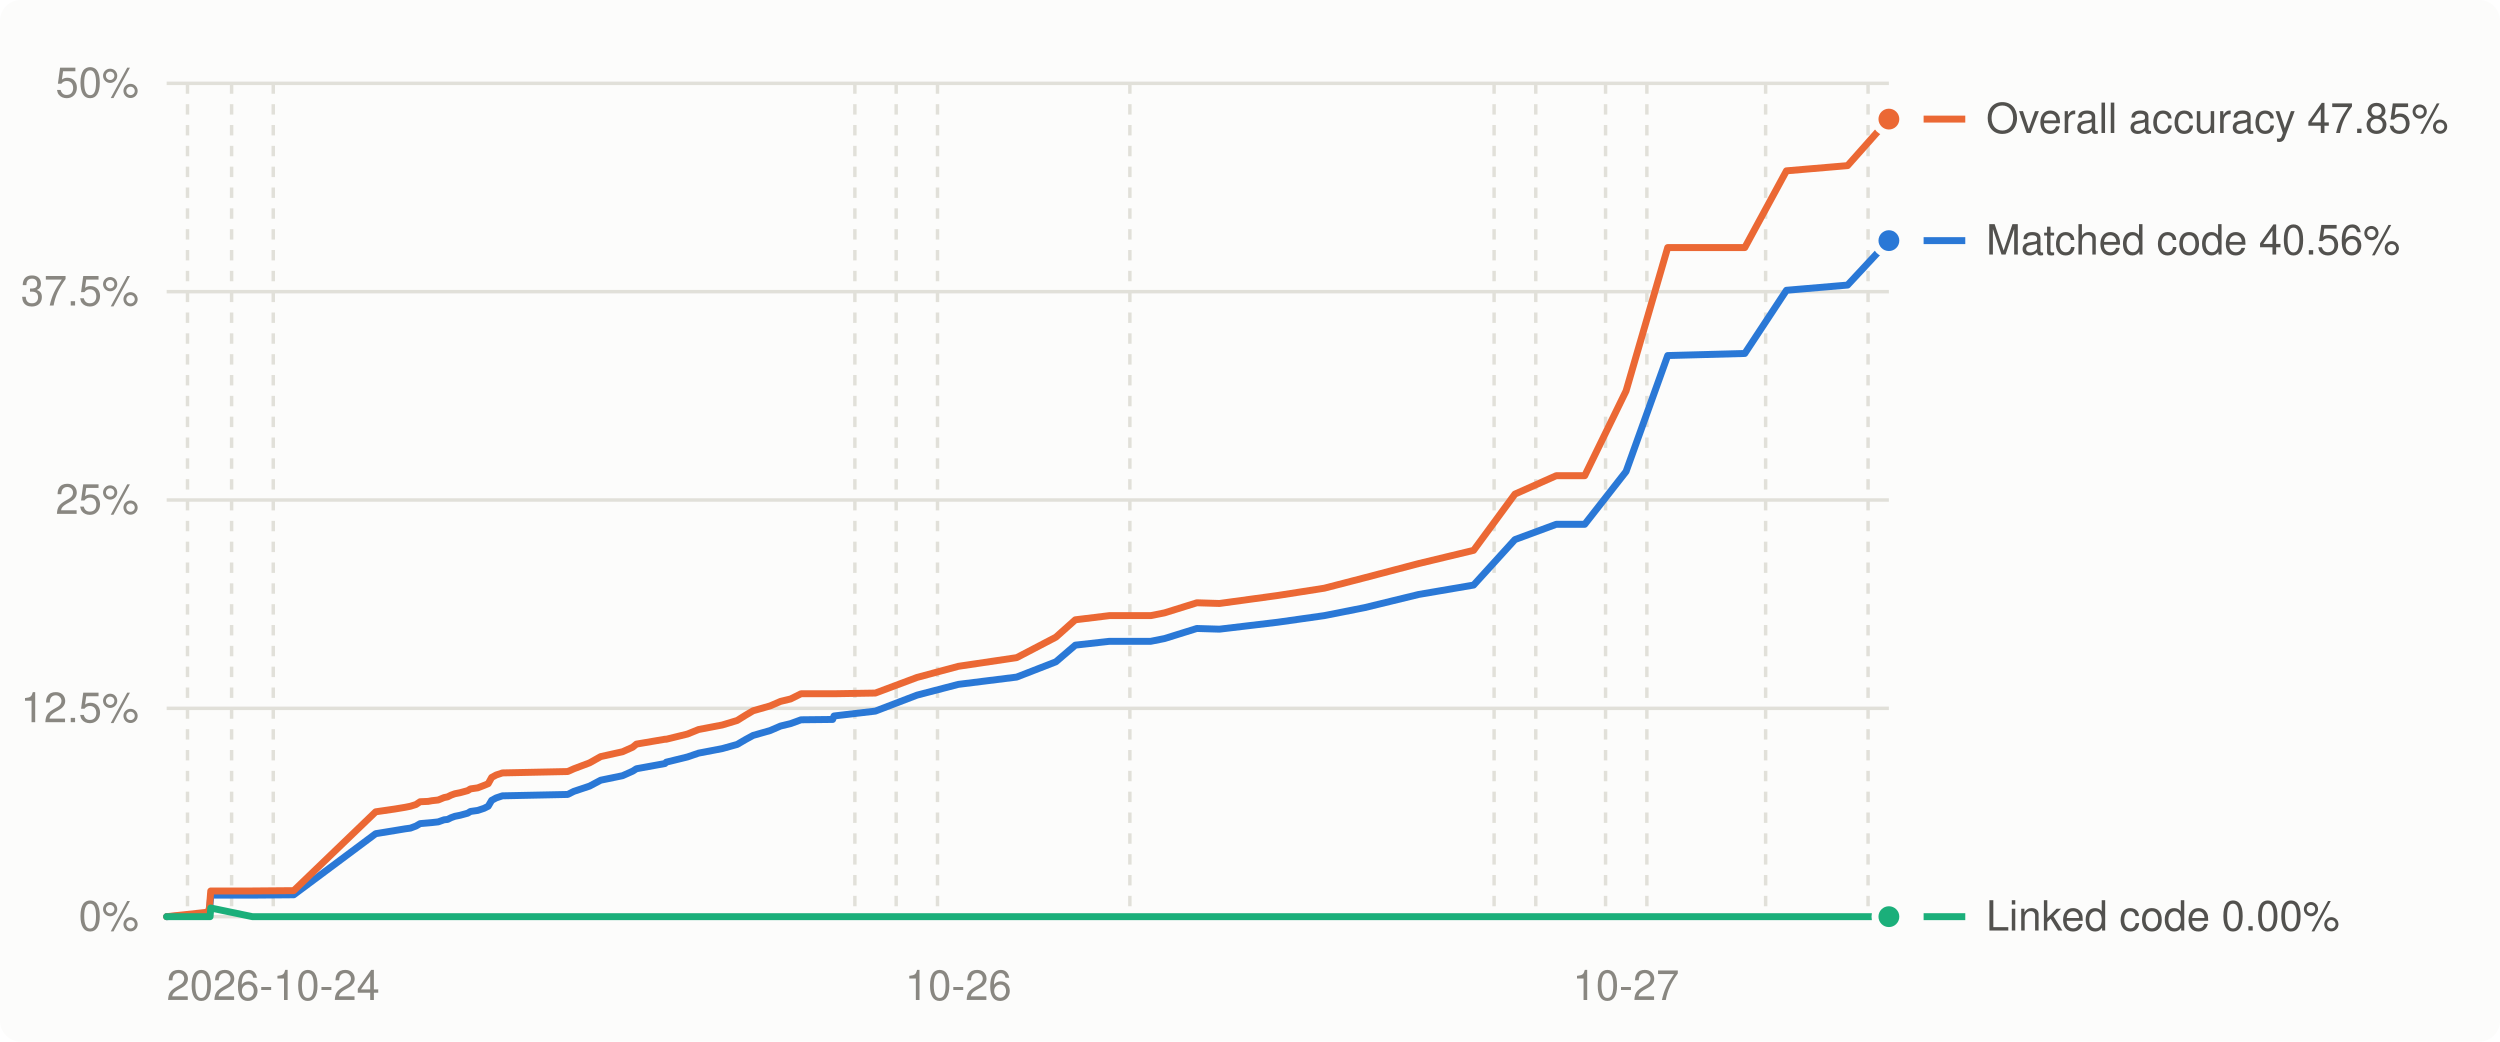
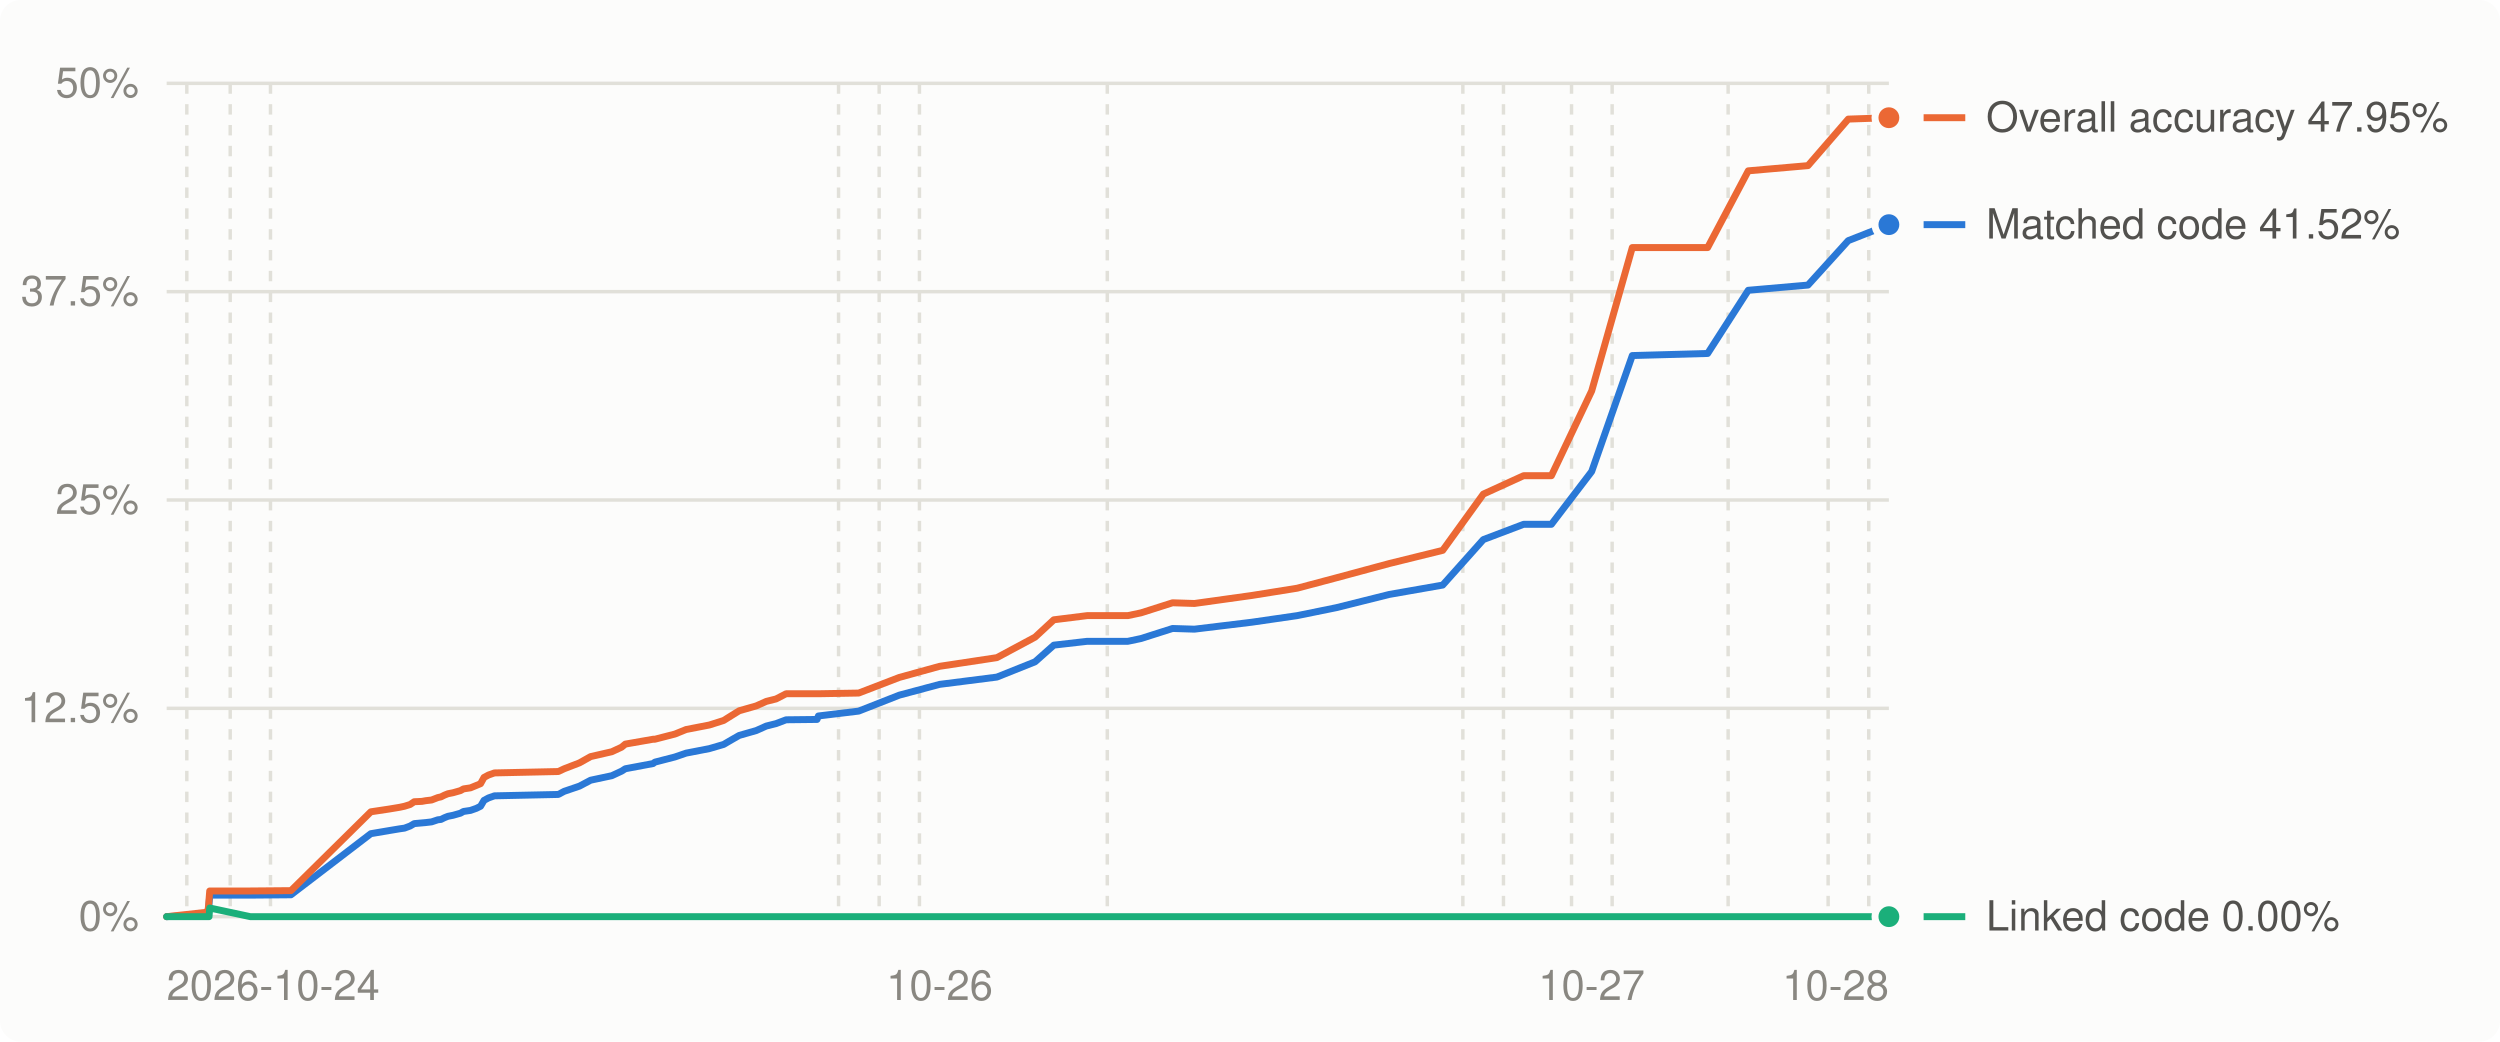
<svg xmlns="http://www.w3.org/2000/svg" viewBox="0 0 720 300" width="720" height="300" role="img" aria-label="Decompilation progress over time (USA)">
  <style>
.bg{fill:#fcfcfb}.grid{stroke:#e1e0d9}.muted{fill:#898781}.lbl{fill:#52514e}.ln0{stroke:#2a78d6}.dot0{fill:#2a78d6;stroke:#fcfcfb}.ln1{stroke:#eb6834}.dot1{fill:#eb6834;stroke:#fcfcfb}.ln2{stroke:#1baf7a}.dot2{fill:#1baf7a;stroke:#fcfcfb}
@media (prefers-color-scheme: dark){.bg{fill:#1a1a19}.grid{stroke:#2c2c2a}.muted{fill:#898781}.lbl{fill:#c3c2b7}.ln0{stroke:#3987e5}.dot0{fill:#3987e5;stroke:#1a1a19}.ln1{stroke:#d95926}.dot1{fill:#d95926;stroke:#1a1a19}.ln2{stroke:#199e70}.dot2{fill:#199e70;stroke:#1a1a19}}
text{font:12px -apple-system,BlinkMacSystemFont,'Segoe UI',Helvetica,Arial,sans-serif}
</style>
  <rect class="bg" width="720" height="300" rx="6" />
  <line x1="48" x2="544" y1="264.0" y2="264.0" class="grid" stroke-width="1" />
  <text x="40" y="268.0" class="muted" text-anchor="end">0%</text>
  <line x1="48" x2="544" y1="204.0" y2="204.0" class="grid" stroke-width="1" />
  <text x="40" y="208.0" class="muted" text-anchor="end">12.5%</text>
  <line x1="48" x2="544" y1="144.0" y2="144.0" class="grid" stroke-width="1" />
  <text x="40" y="148.0" class="muted" text-anchor="end">25%</text>
  <line x1="48" x2="544" y1="84.0" y2="84.0" class="grid" stroke-width="1" />
  <text x="40" y="88.0" class="muted" text-anchor="end">37.5%</text>
  <line x1="48" x2="544" y1="24.0" y2="24.0" class="grid" stroke-width="1" />
  <text x="40" y="28.0" class="muted" text-anchor="end">50%</text>
-   <line x1="54.0" x2="54.0" y1="24" y2="264" class="grid" stroke-width="1" stroke-dasharray="3 3" />
-   <line x1="66.7" x2="66.7" y1="24" y2="264" class="grid" stroke-width="1" stroke-dasharray="3 3" />
-   <line x1="78.7" x2="78.7" y1="24" y2="264" class="grid" stroke-width="1" stroke-dasharray="3 3" />
-   <line x1="246.2" x2="246.2" y1="24" y2="264" class="grid" stroke-width="1" stroke-dasharray="3 3" />
-   <line x1="258.1" x2="258.1" y1="24" y2="264" class="grid" stroke-width="1" stroke-dasharray="3 3" />
-   <line x1="270.0" x2="270.0" y1="24" y2="264" class="grid" stroke-width="1" stroke-dasharray="3 3" />
-   <line x1="325.4" x2="325.4" y1="24" y2="264" class="grid" stroke-width="1" stroke-dasharray="3 3" />
-   <line x1="430.3" x2="430.3" y1="24" y2="264" class="grid" stroke-width="1" stroke-dasharray="3 3" />
-   <line x1="442.3" x2="442.3" y1="24" y2="264" class="grid" stroke-width="1" stroke-dasharray="3 3" />
-   <line x1="462.4" x2="462.4" y1="24" y2="264" class="grid" stroke-width="1" stroke-dasharray="3 3" />
-   <line x1="474.3" x2="474.3" y1="24" y2="264" class="grid" stroke-width="1" stroke-dasharray="3 3" />
-   <line x1="508.5" x2="508.5" y1="24" y2="264" class="grid" stroke-width="1" stroke-dasharray="3 3" />
-   <line x1="538.0" x2="538.0" y1="24" y2="264" class="grid" stroke-width="1" stroke-dasharray="3 3" />
+   <line x1="53.8" x2="53.8" y1="24" y2="264" class="grid" stroke-width="1" stroke-dasharray="3 3" />
+   <line x1="66.3" x2="66.3" y1="24" y2="264" class="grid" stroke-width="1" stroke-dasharray="3 3" />
+   <line x1="77.9" x2="77.9" y1="24" y2="264" class="grid" stroke-width="1" stroke-dasharray="3 3" />
+   <line x1="241.5" x2="241.5" y1="24" y2="264" class="grid" stroke-width="1" stroke-dasharray="3 3" />
+   <line x1="253.2" x2="253.2" y1="24" y2="264" class="grid" stroke-width="1" stroke-dasharray="3 3" />
+   <line x1="264.8" x2="264.8" y1="24" y2="264" class="grid" stroke-width="1" stroke-dasharray="3 3" />
+   <line x1="318.9" x2="318.9" y1="24" y2="264" class="grid" stroke-width="1" stroke-dasharray="3 3" />
+   <line x1="421.3" x2="421.3" y1="24" y2="264" class="grid" stroke-width="1" stroke-dasharray="3 3" />
+   <line x1="433.0" x2="433.0" y1="24" y2="264" class="grid" stroke-width="1" stroke-dasharray="3 3" />
+   <line x1="452.6" x2="452.6" y1="24" y2="264" class="grid" stroke-width="1" stroke-dasharray="3 3" />
+   <line x1="464.3" x2="464.3" y1="24" y2="264" class="grid" stroke-width="1" stroke-dasharray="3 3" />
+   <line x1="497.7" x2="497.7" y1="24" y2="264" class="grid" stroke-width="1" stroke-dasharray="3 3" />
+   <line x1="526.5" x2="526.5" y1="24" y2="264" class="grid" stroke-width="1" stroke-dasharray="3 3" />
+   <line x1="538.2" x2="538.2" y1="24" y2="264" class="grid" stroke-width="1" stroke-dasharray="3 3" />
  <text class="muted" x="48.0" y="288" text-anchor="start">2026-10-24</text>
-   <text class="muted" x="276.0" y="288" text-anchor="middle">10-26</text>
-   <text class="muted" x="468.3" y="288" text-anchor="middle">10-27</text>
-   <polyline points="48.0,264.0 59.9,263.3 60.3,262.2 60.4,261.5 60.5,260.3 60.6,259.1 60.7,257.8 72.7,257.8 84.6,257.7 108.2,240.1 113.7,239.2 116.7,238.7 118.2,238.5 119.8,237.9 121.0,237.2 123.3,237.0 124.4,236.9 126.2,236.7 127.9,236.1 128.9,236.0 129.9,235.5 131.0,235.1 132.5,234.8 134.7,234.2 135.5,233.7 137.6,233.4 139.4,232.8 140.6,232.2 141.6,230.5 142.9,229.8 144.7,229.2 163.5,228.8 165.3,227.9 169.8,226.4 173.0,224.7 179.3,223.4 182.2,222.1 183.3,221.4 191.5,219.9 191.9,219.5 198.0,218.0 201.2,216.9 208.0,215.6 212.3,214.4 214.7,213.0 216.9,211.8 221.8,210.4 224.8,209.1 227.7,208.4 230.7,207.3 239.8,207.2 240.2,206.2 252.1,204.8 264.1,200.2 276.0,197.1 292.8,195.0 304.1,190.6 309.7,185.8 319.5,184.7 331.4,184.7 335.4,183.9 344.7,181.0 351.2,181.2 368.0,179.2 381.4,177.3 393.0,175.0 408.6,171.2 424.4,168.5 436.3,155.4 448.2,151.0 456.4,151.0 468.3,135.8 480.3,102.4 502.5,101.8 514.5,83.6 532.1,82.1 544.0,69.3" fill="none" class="ln0" stroke-width="2" stroke-linejoin="round" stroke-linecap="round" />
-   <polyline points="48.0,264.0 59.9,262.7 60.3,261.5 60.4,260.4 60.5,259.1 60.6,257.8 60.7,256.6 72.7,256.6 84.6,256.5 108.2,233.8 113.7,233.0 116.7,232.5 118.2,232.2 119.8,231.7 121.0,230.9 123.3,230.8 124.4,230.6 126.2,230.4 127.9,229.7 128.9,229.5 129.9,229.0 131.0,228.6 132.5,228.3 134.7,227.7 135.5,227.2 137.6,226.9 139.4,226.2 140.6,225.7 141.6,223.9 142.9,223.2 144.7,222.6 163.5,222.2 165.3,221.4 169.8,219.7 173.0,217.9 179.3,216.5 182.2,215.2 183.3,214.3 191.5,212.9 191.9,212.9 198.0,211.4 201.2,210.1 208.0,208.8 212.3,207.5 214.7,206.0 216.9,204.7 221.8,203.3 224.8,202.0 227.7,201.3 230.7,199.8 239.8,199.8 240.2,199.8 252.1,199.6 264.1,195.1 276.0,191.9 292.8,189.4 304.1,183.5 309.7,178.5 319.5,177.3 331.4,177.3 335.4,176.5 344.7,173.6 351.2,173.8 368.0,171.5 381.4,169.4 393.0,166.4 408.6,162.3 424.4,158.5 436.3,142.3 448.2,137.0 456.4,137.0 468.3,112.6 480.3,71.3 502.5,71.3 514.5,49.2 532.1,47.7 544.0,34.3" fill="none" class="ln1" stroke-width="2" stroke-linejoin="round" stroke-linecap="round" />
-   <polyline points="48.0,264.0 59.9,264.0 60.3,264.0 60.4,264.0 60.5,264.0 60.6,262.7 60.7,261.5 72.7,264.0 84.6,264.0 108.2,264.0 113.7,264.0 116.7,264.0 118.2,264.0 119.8,264.0 121.0,264.0 123.3,264.0 124.4,264.0 126.2,264.0 127.9,264.0 128.9,264.0 129.9,264.0 131.0,264.0 132.5,264.0 134.7,264.0 135.5,264.0 137.6,264.0 139.4,264.0 140.6,264.0 141.6,264.0 142.9,264.0 144.7,264.0 163.5,264.0 165.3,264.0 169.8,264.0 173.0,264.0 179.3,264.0 182.2,264.0 183.3,264.0 191.5,264.0 191.9,264.0 198.0,264.0 201.2,264.0 208.0,264.0 212.3,264.0 214.7,264.0 216.9,264.0 221.8,264.0 224.8,264.0 227.7,264.0 230.7,264.0 239.8,264.0 240.2,264.0 252.1,264.0 264.1,264.0 276.0,264.0 292.8,264.0 304.1,264.0 309.7,264.0 319.5,264.0 331.4,264.0 335.4,264.0 344.7,264.0 351.2,264.0 368.0,264.0 381.4,264.0 393.0,264.0 408.6,264.0 424.4,264.0 436.3,264.0 448.2,264.0 456.4,264.0 468.3,264.0 480.3,264.0 502.5,264.0 514.5,264.0 532.1,264.0 544.0,264.0" fill="none" class="ln2" stroke-width="2" stroke-linejoin="round" stroke-linecap="round" />
-   <circle cx="544.0" cy="69.3" r="4" class="dot0" stroke-width="2" />
-   <circle cx="544.0" cy="34.3" r="4" class="dot1" stroke-width="2" />
+   <text class="muted" x="270.6" y="288" text-anchor="middle">10-26</text>
+   <text class="muted" x="458.4" y="288" text-anchor="middle">10-27</text>
+   <text class="muted" x="544.0" y="288" text-anchor="end">10-28</text>
+   <polyline points="48.0,264.0 59.7,263.3 60.0,262.2 60.1,261.5 60.2,260.3 60.3,259.1 60.4,257.8 72.1,257.8 83.8,257.7 106.8,240.1 112.1,239.2 115.1,238.7 116.5,238.5 118.1,237.9 119.3,237.2 121.5,237.0 122.6,236.9 124.3,236.7 126.1,236.1 127.0,236.0 128.0,235.5 129.0,235.1 130.5,234.8 132.6,234.2 133.5,233.7 135.5,233.4 137.2,232.8 138.4,232.2 139.4,230.5 140.7,229.8 142.4,229.2 160.8,228.8 162.5,227.9 166.9,226.4 170.1,224.7 176.2,223.4 179.0,222.1 180.1,221.4 188.1,219.9 188.6,219.5 194.4,218.0 197.6,216.9 204.3,215.6 208.4,214.4 210.8,213.0 212.9,211.8 217.8,210.4 220.7,209.1 223.5,208.4 226.4,207.3 235.3,207.2 235.7,206.2 247.3,204.8 259.0,200.2 270.6,197.1 287.1,195.0 298.1,190.6 303.5,185.8 313.1,184.7 324.8,184.7 328.6,183.9 337.7,181.0 344.0,181.2 360.5,179.2 373.6,177.3 384.9,175.0 400.1,171.2 415.5,168.5 427.2,155.4 438.8,151.0 446.8,151.0 458.4,135.8 470.1,102.4 491.8,101.8 503.5,83.6 520.7,82.1 532.3,69.3 544.0,64.7" fill="none" class="ln0" stroke-width="2" stroke-linejoin="round" stroke-linecap="round" />
+   <polyline points="48.0,264.0 59.7,262.7 60.0,261.5 60.1,260.4 60.2,259.1 60.3,257.8 60.4,256.6 72.1,256.6 83.8,256.5 106.8,233.8 112.1,233.0 115.1,232.5 116.5,232.2 118.1,231.7 119.3,230.9 121.5,230.8 122.6,230.6 124.3,230.4 126.1,229.7 127.0,229.5 128.0,229.0 129.0,228.6 130.5,228.3 132.6,227.7 133.5,227.2 135.5,226.9 137.2,226.2 138.4,225.7 139.4,223.9 140.7,223.2 142.4,222.6 160.8,222.2 162.5,221.4 166.9,219.7 170.1,217.9 176.2,216.5 179.0,215.2 180.1,214.3 188.1,212.9 188.6,212.9 194.4,211.4 197.6,210.1 204.3,208.8 208.4,207.5 210.8,206.0 212.9,204.7 217.8,203.3 220.7,202.0 223.5,201.3 226.4,199.8 235.3,199.8 235.7,199.8 247.3,199.6 259.0,195.1 270.6,191.9 287.1,189.4 298.1,183.5 303.5,178.5 313.1,177.3 324.8,177.3 328.6,176.5 337.7,173.6 344.0,173.8 360.5,171.5 373.6,169.4 384.9,166.4 400.1,162.3 415.5,158.5 427.2,142.3 438.8,137.0 446.8,137.0 458.4,112.6 470.1,71.3 491.8,71.3 503.5,49.2 520.7,47.7 532.3,34.3 544.0,33.9" fill="none" class="ln1" stroke-width="2" stroke-linejoin="round" stroke-linecap="round" />
+   <polyline points="48.0,264.0 59.7,264.0 60.0,264.0 60.1,264.0 60.2,264.0 60.3,262.7 60.4,261.5 72.1,264.0 83.8,264.0 106.8,264.0 112.1,264.0 115.1,264.0 116.5,264.0 118.1,264.0 119.3,264.0 121.5,264.0 122.6,264.0 124.3,264.0 126.1,264.0 127.0,264.0 128.0,264.0 129.0,264.0 130.5,264.0 132.6,264.0 133.5,264.0 135.5,264.0 137.2,264.0 138.4,264.0 139.4,264.0 140.7,264.0 142.4,264.0 160.8,264.0 162.5,264.0 166.9,264.0 170.1,264.0 176.2,264.0 179.0,264.0 180.1,264.0 188.1,264.0 188.6,264.0 194.4,264.0 197.6,264.0 204.3,264.0 208.4,264.0 210.8,264.0 212.9,264.0 217.8,264.0 220.7,264.0 223.5,264.0 226.4,264.0 235.3,264.0 235.7,264.0 247.3,264.0 259.0,264.0 270.6,264.0 287.1,264.0 298.1,264.0 303.5,264.0 313.1,264.0 324.8,264.0 328.6,264.0 337.7,264.0 344.0,264.0 360.5,264.0 373.6,264.0 384.9,264.0 400.1,264.0 415.5,264.0 427.2,264.0 438.8,264.0 446.8,264.0 458.4,264.0 470.1,264.0 491.8,264.0 503.5,264.0 520.7,264.0 532.3,264.0 544.0,264.0" fill="none" class="ln2" stroke-width="2" stroke-linejoin="round" stroke-linecap="round" />
+   <circle cx="544.0" cy="64.7" r="4" class="dot0" stroke-width="2" />
+   <circle cx="544.0" cy="33.9" r="4" class="dot1" stroke-width="2" />
  <circle cx="544.0" cy="264.0" r="4" class="dot2" stroke-width="2" />
  <line x1="554" x2="566" y1="264.0" y2="264.0" class="ln2" stroke-width="2" />
  <text class="lbl" x="572" y="268.0">Linked code 0.00%</text>
-   <line x1="554" x2="566" y1="69.3" y2="69.3" class="ln0" stroke-width="2" />
-   <text class="lbl" x="572" y="73.3">Matched code 40.56%</text>
-   <line x1="554" x2="566" y1="34.3" y2="34.3" class="ln1" stroke-width="2" />
-   <text class="lbl" x="572" y="38.3">Overall accuracy 47.85%</text>
+   <line x1="554" x2="566" y1="64.7" y2="64.7" class="ln0" stroke-width="2" />
+   <text class="lbl" x="572" y="68.7">Matched code 41.52%</text>
+   <line x1="554" x2="566" y1="33.9" y2="33.9" class="ln1" stroke-width="2" />
+   <text class="lbl" x="572" y="37.9">Overall accuracy 47.95%</text>
</svg>
